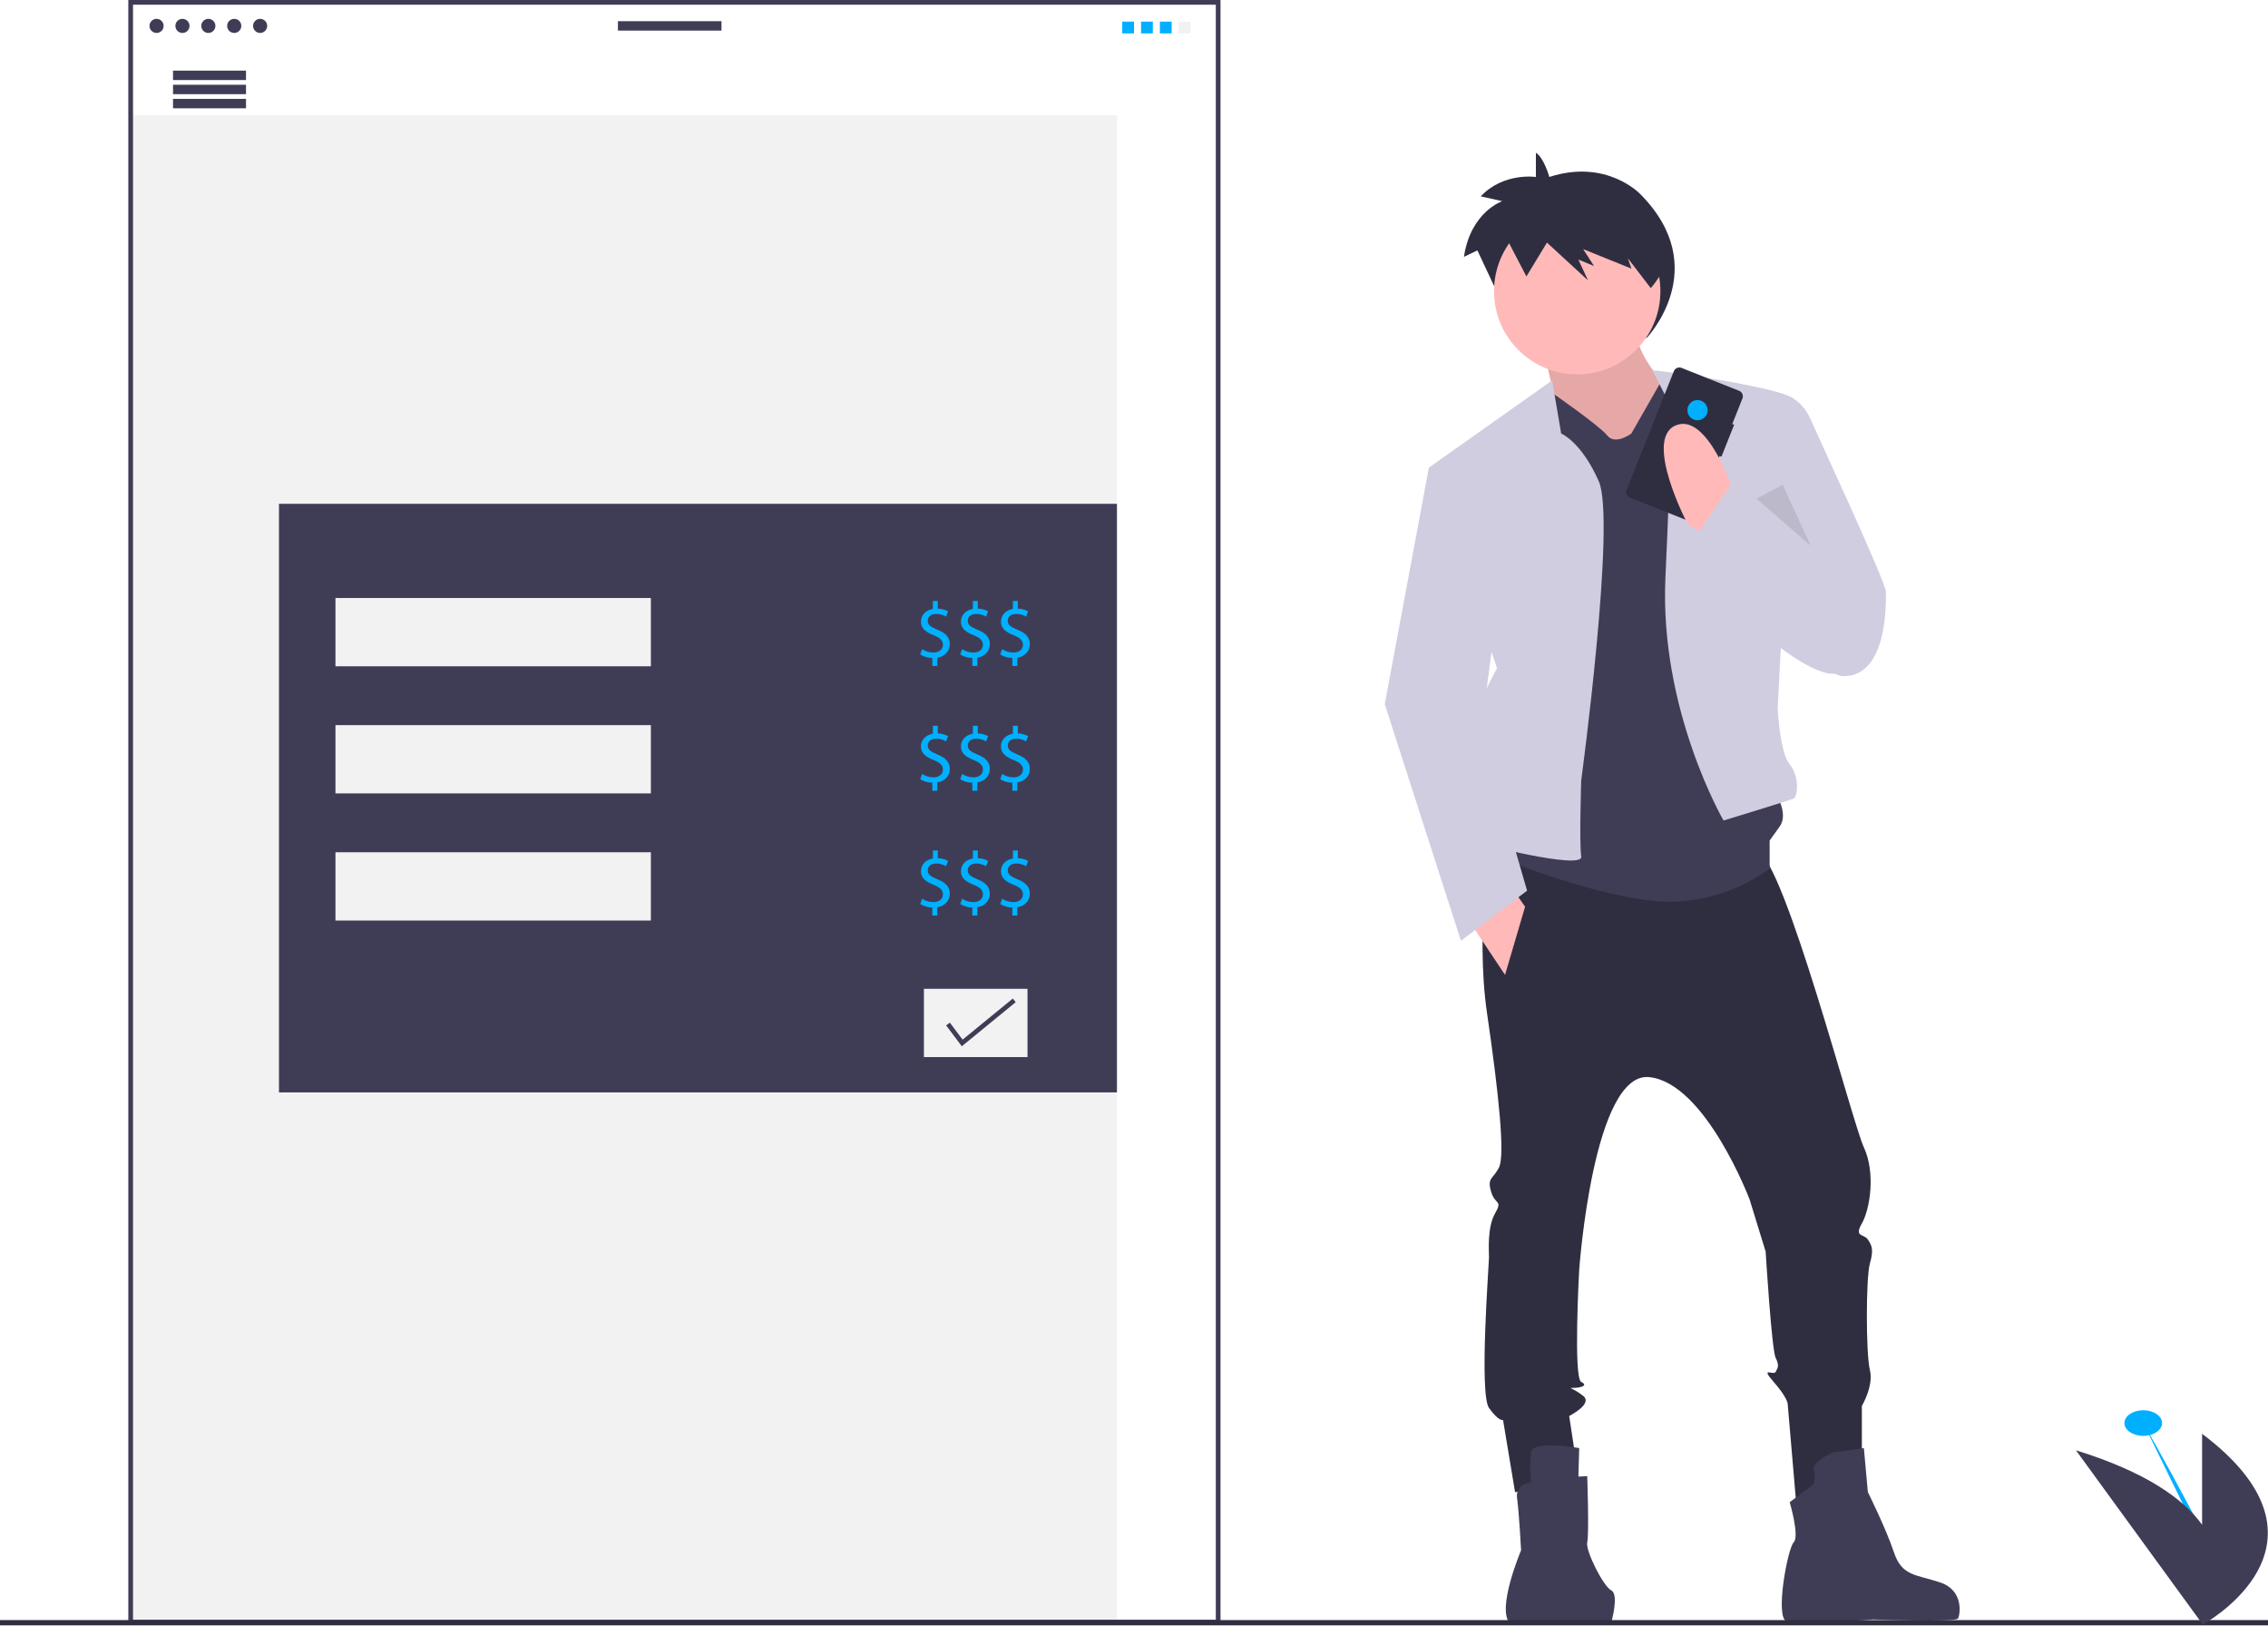
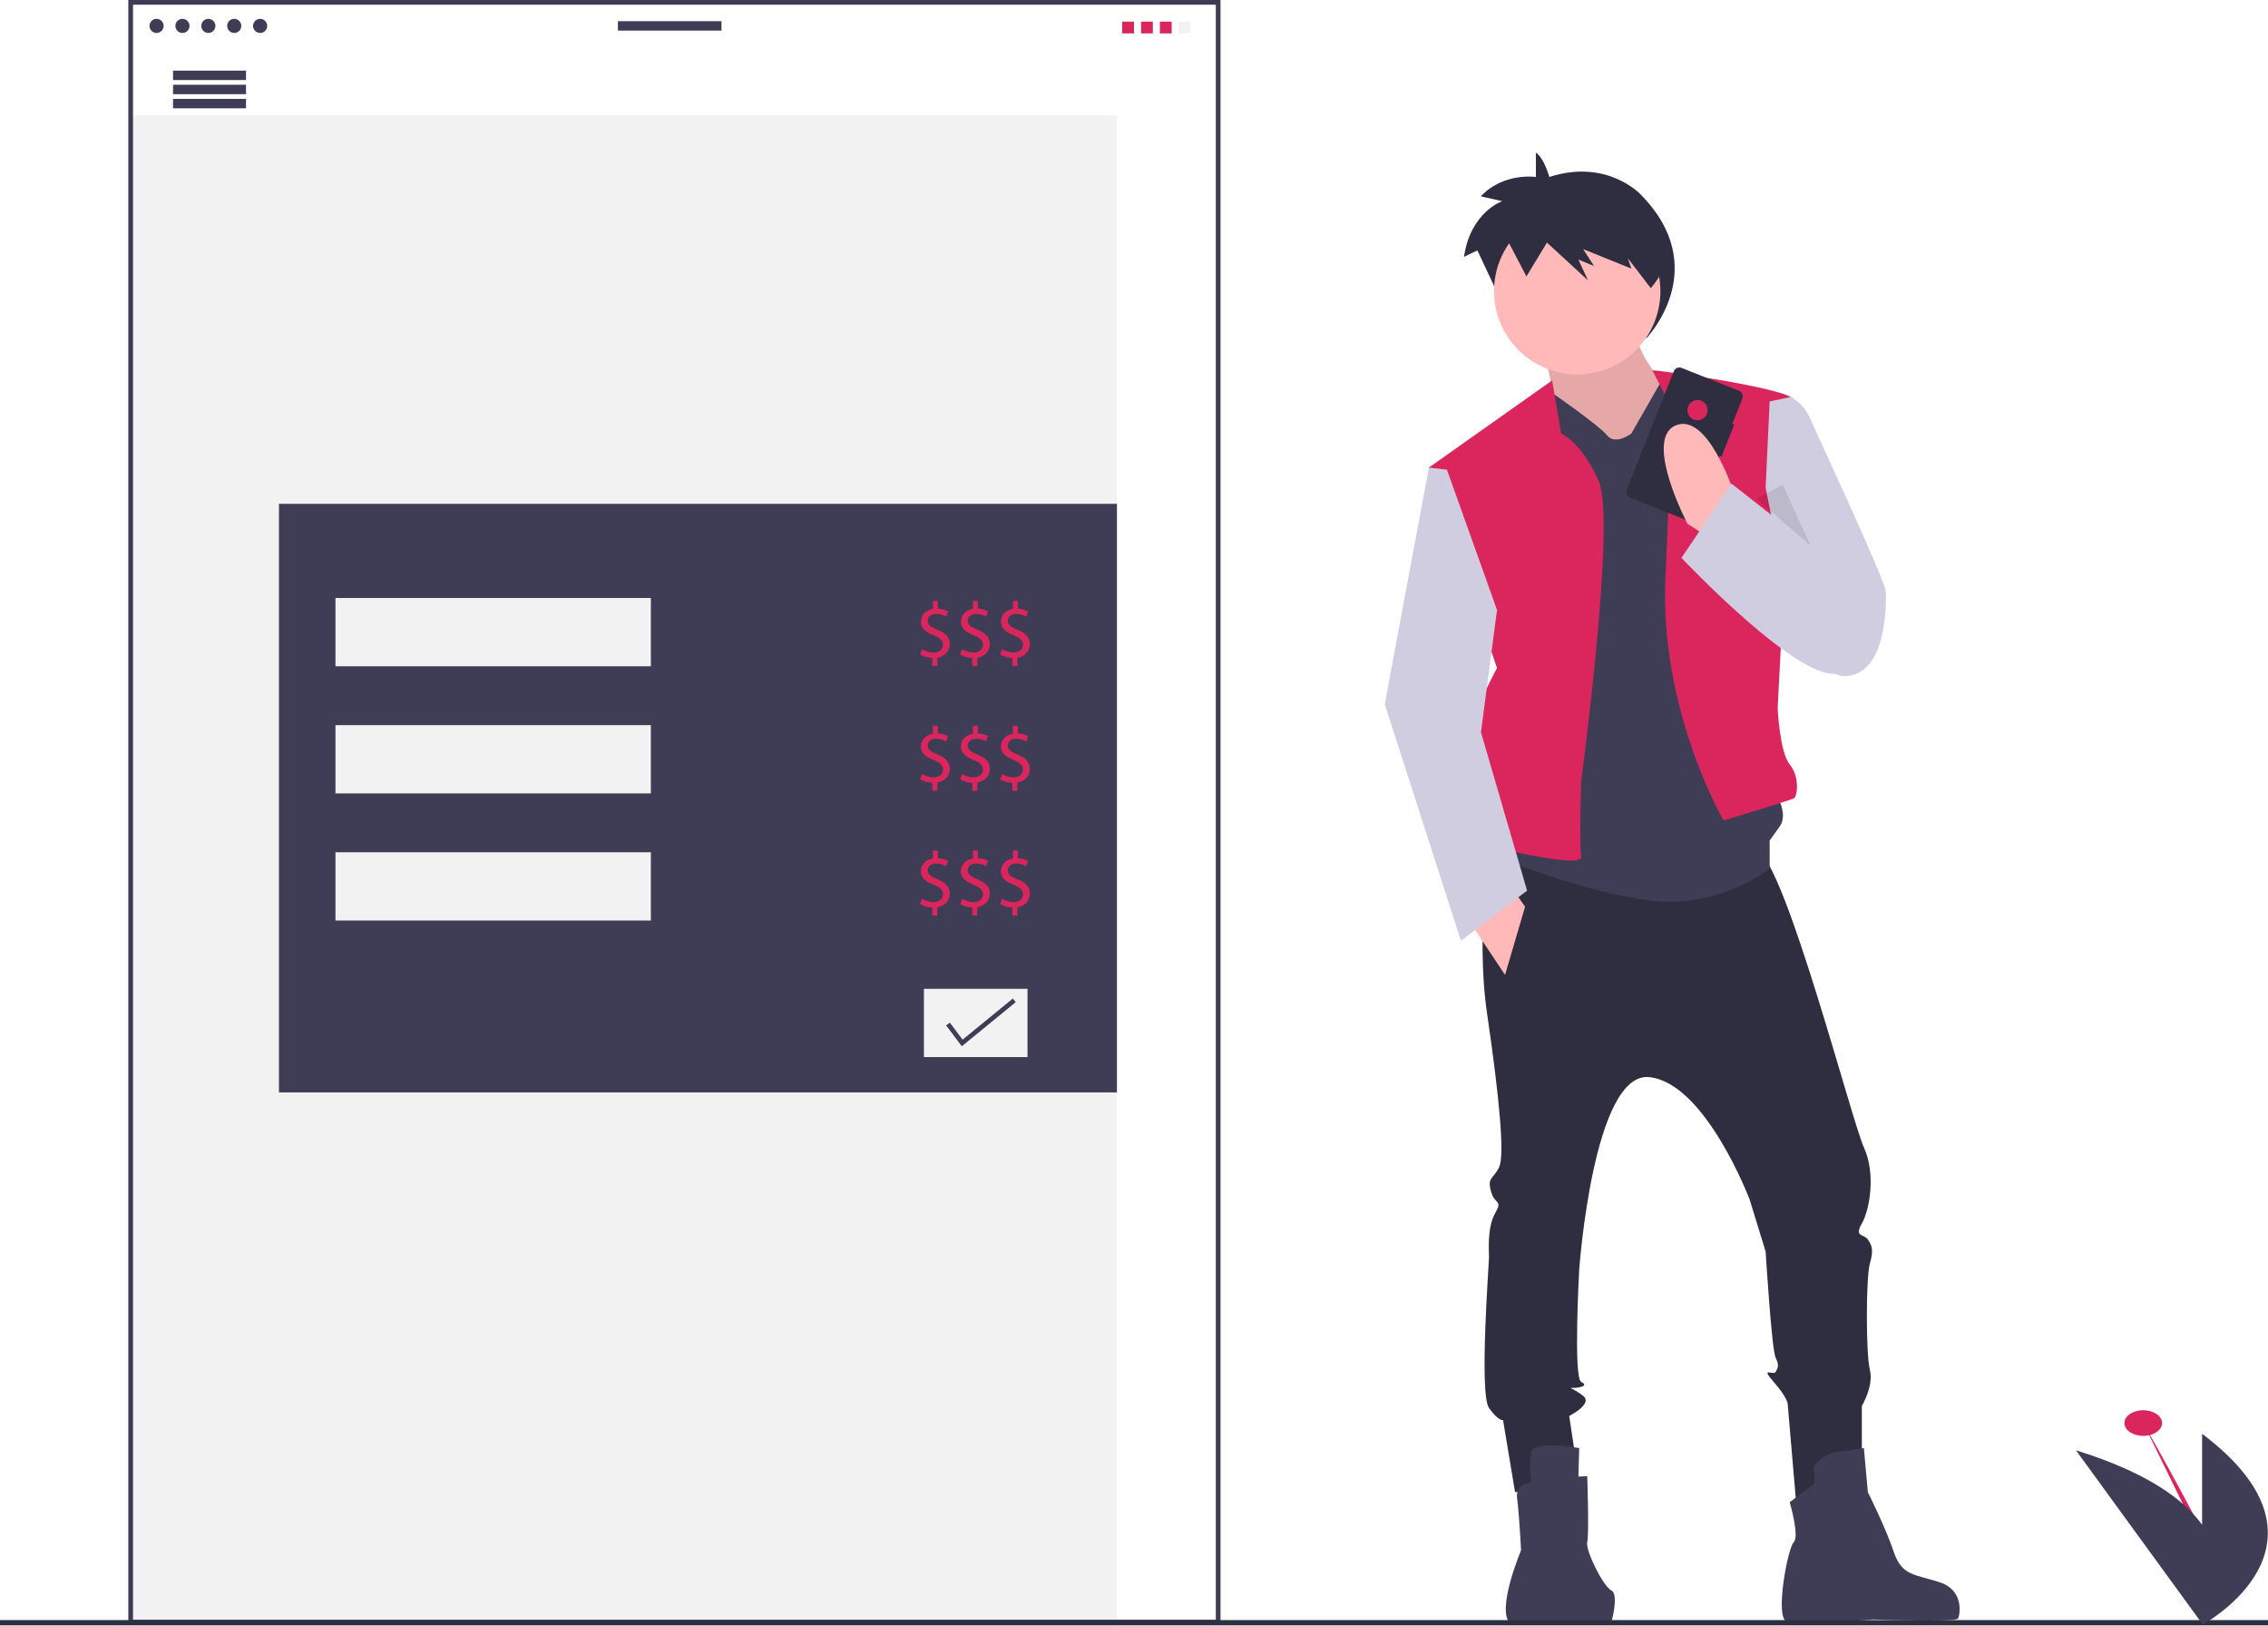
<svg xmlns="http://www.w3.org/2000/svg" id="e8fc31ac-0dc8-416f-9088-07cba22854d5" data-name="Layer 1" width="963.51" height="690.372" viewBox="0 0 963.51 690.372">
-   <ellipse cx="910.51" cy="604.445" rx="8" ry="5.445" fill="#00b0ff" />
-   <path d="M1028.755,709.26s38,66.025,37,75.555" transform="translate(-118.2452 -104.8141)" fill="#00b0ff" />
+   <ellipse cx="910.51" cy="604.445" rx="8" ry="5.445" fill="#DB255D" />
+   <path d="M1028.755,709.26s38,66.025,37,75.555" transform="translate(-118.2452 -104.8141)" fill="#DB255D" />
  <rect x="55.51" y="49" width="419" height="640" fill="#f2f2f2" />
  <path d="M636.755,794.814h-464v-690h464Zm-462-2h460v-686h-460Z" transform="translate(-118.2452 -104.8141)" fill="#3f3d56" />
  <path d="M776.447,179.983s-2.285-8.226-5.713-10.282v10.282s-13.71-2.056-23.422,8.226l9.14,2.056s-13.425,4.456-16.281,23.649l5.713-2.742L761.308,244.076l9.712-17.823,19.423,19.879-4.57-10.968L793.299,238.592l-5.141-8.911,22.851,10.282-1.714-5.484,8.373,14.029s28.76-29.795-2.66-61.328C815.007,187.18,800.725,172.1,776.447,179.983Z" transform="translate(-118.2452 -104.8141)" fill="#2f2e41" />
  <path d="M773.81,253.192s8.516,32.361,5.961,36.619,24.697,27.251,24.697,27.251l26.4-5.11,1.703-36.619s-23.845-20.439-18.735-35.768Z" transform="translate(-118.2452 -104.8141)" fill="#ffb9b9" />
  <path d="M773.81,253.192s8.516,32.361,5.961,36.619,24.697,27.251,24.697,27.251l26.4-5.11,1.703-36.619s-23.845-20.439-18.735-35.768Z" transform="translate(-118.2452 -104.8141)" opacity="0.1" />
  <path d="M751.668,457.578s-6.813,42.58-1.703,77.496,7.664,60.464,5.11,65.574-5.11,4.258-3.406,10.219,5.11,3.406,1.703,9.368-2.555,16.181-2.555,18.735-4.258,57.909,0,63.871,5.961,5.11,5.961,5.11l5.11,30.658,27.251-4.258-4.258-28.103s10.219-5.11,5.961-8.516-6.813-3.406-4.258-3.406,6.813-.852,3.406-2.555-.852-47.69-.852-47.69,5.961-84.309,29.806-81.754,42.58,51.948,42.58,51.948l6.813,22.142s2.555,41.729,4.258,45.135.852,4.258,0,5.961-6.813-2.555-.852,4.258,5.961,9.368,5.961,9.368l3.832,44.709,27.677-17.458V701.989s5.11-8.516,3.406-15.329-1.703-39.174,0-45.135.852-7.664-.852-10.219-5.961-.852-2.555-6.813,5.961-21.29.852-32.361-33.213-120.077-45.135-126.038S751.668,457.578,751.668,457.578Z" transform="translate(-118.2452 -104.8141)" fill="#2f2e41" />
  <path d="M789.139,719.873s-19.587-3.406-20.439,1.703,0,12.774,0,12.774-6.813.852-5.961,6.813,1.703,22.142,1.703,22.142-10.645,25.122-4.684,31.084c.06.06,11.76-.426,18.485-.426h24.522s3.406-11.923,0-13.626-11.071-17.032-10.219-20.439,0-28.103,0-28.103l-3.761.213Z" transform="translate(-118.2452 -104.8141)" fill="#3f3d56" />
  <path d="M888.777,735.202l-10.219,7.664s4.258,14.477,1.703,17.032-8.09,31.935-2.981,33.639,36.619-.852,36.619-.852,35.342,1.277,36.193-.426,2.555-11.923-7.664-15.329-16.181-2.555-19.587-12.774-11.071-25.548-11.071-25.548l-1.703-18.735s-10.219,1.703-11.923,1.703-10.219,4.258-9.368,7.664A11.585,11.585,0,0,1,888.777,735.202Z" transform="translate(-118.2452 -104.8141)" fill="#3f3d56" />
  <circle cx="670.042" cy="123.681" r="35.342" fill="#ffb9b9" />
  <path d="M811.28,288.96,824.054,266.632s29.806-1.518,31.509,1.889,16.181,172.025,16.181,172.025,6.813,9.368,2.555,15.329l-4.258,5.961v11.923s-21.29,17.032-50.245,13.626-65.574-18.735-65.574-18.735l7.664-47.69-.852-140.515,17.159-8.363s19.46,13.473,22.867,17.731S811.28,288.96,811.28,288.96Z" transform="translate(-118.2452 -104.8141)" fill="#3f3d56" />
-   <path d="M781.474,288.96l-3.832-22.568-52.374,37.045,28.955,85.161s-17.884,32.361-14.477,44.284,5.11,29.806,5.11,29.806,45.987,11.923,45.135,5.961,0-32.361,0-32.361,14.889-110.287,7.444-127.104S781.474,288.96,781.474,288.96Z" transform="translate(-118.2452 -104.8141)" fill="#d0cde1" />
-   <path d="M828.312,277.889l-8.09-15.755c-.002-.494,57.481,7.457,60.038,12.348l-6.813,131.148s.852,18.735,5.11,23.845,3.406,13.626,1.703,14.477-29.806,9.368-29.806,9.368-27.251-46.838-24.697-103.045S828.312,277.889,828.312,277.889Z" transform="translate(-118.2452 -104.8141)" fill="#d0cde1" />
+   <path d="M781.474,288.96l-3.832-22.568-52.374,37.045,28.955,85.161s-17.884,32.361-14.477,44.284,5.11,29.806,5.11,29.806,45.987,11.923,45.135,5.961,0-32.361,0-32.361,14.889-110.287,7.444-127.104S781.474,288.96,781.474,288.96Z" transform="translate(-118.2452 -104.8141)" fill="#DB255D" />
+   <path d="M828.312,277.889l-8.09-15.755c-.002-.494,57.481,7.457,60.038,12.348l-6.813,131.148s.852,18.735,5.11,23.845,3.406,13.626,1.703,14.477-29.806,9.368-29.806,9.368-27.251-46.838-24.697-103.045S828.312,277.889,828.312,277.889Z" transform="translate(-118.2452 -104.8141)" fill="#DB255D" />
  <path d="M870.041,275.334l9.019-1.92a19.073,19.073,0,0,1,8.013,8.733c2.555,5.961,32.361,69.832,32.361,74.09s.852,35.768-17.884,35.768S868.338,311.953,868.338,311.953Z" transform="translate(-118.2452 -104.8141)" fill="#d0cde1" />
  <polygon points="624.055 391.086 639.384 414.08 647.9 385.125 641.939 376.609 624.055 391.086" fill="#ffb9b9" />
  <polygon points="614.687 199.474 607.023 198.623 588.287 299.112 620.648 399.602 648.752 378.312 629.165 311.035 635.977 259.087 614.687 199.474" fill="#d0cde1" />
  <path d="M825.184,218.524c-4.679-17.057-19.314-29.507-36.654-29.507-12.495,0-23.588,6.464-30.563,16.457l8.744,16.758,8.719-14.375L792.868,223.891l-4.103-8.846,6.667,2.764-4.616-7.187,20.515,8.293-1.539-4.423,9.745,12.716A38.33,38.33,0,0,0,825.184,218.524Z" transform="translate(-118.2452 -104.8141)" fill="#2f2e41" />
  <polygon points="746.261 211.823 769.207 231.829 757.332 205.861 746.261 211.823" opacity="0.1" />
  <path d="M854.963,285.233l-.798-.318,4.316-10.84a2.51,2.51,0,0,0-1.404-3.261L832.602,261.071a2.51,2.51,0,0,0-3.261,1.404L809.269,312.894a2.51,2.51,0,0,0,1.404,3.261l24.474,9.743a2.51,2.51,0,0,0,3.261-1.404l10.354-26.008.798.318Z" transform="translate(-118.2452 -104.8141)" fill="#2f2e41" />
-   <circle cx="721.15" cy="174.221" r="4.296" fill="#00b0ff" />
+   <circle cx="721.15" cy="174.221" r="4.296" fill="#DB255D" />
  <path d="M854.712,313.656s-11.071-34.064-24.697-28.103,5.11,41.729,5.11,41.729l11.923,7.664Z" transform="translate(-118.2452 -104.8141)" fill="#ffb9b9" />
  <path d="M913.473,357.088l-59.613-46.838-21.29,31.509s56.206,59.613,68.98,47.69S913.473,357.088,913.473,357.088Z" transform="translate(-118.2452 -104.8141)" fill="#d0cde1" />
  <rect y="688.131" width="963.51" height="2.241" fill="#2f2e41" />
  <circle cx="66.51" cy="11" r="3" fill="#3f3d56" />
  <circle cx="77.51" cy="11" r="3" fill="#3f3d56" />
  <circle cx="88.51" cy="11" r="3" fill="#3f3d56" />
  <circle cx="99.51" cy="11" r="3" fill="#3f3d56" />
  <circle cx="110.51" cy="11" r="3" fill="#3f3d56" />
  <rect x="262.51" y="9" width="44" height="4" fill="#3f3d56" />
  <rect x="73.51" y="30" width="31" height="4" fill="#3f3d56" />
  <rect x="73.51" y="36" width="31" height="4" fill="#3f3d56" />
  <rect x="73.51" y="42" width="31" height="4" fill="#3f3d56" />
  <rect x="118.51" y="214" width="356" height="250" fill="#3f3d56" />
  <rect x="142.51" y="254" width="134" height="29" fill="#f2f2f2" />
  <rect x="392.51" y="420" width="44" height="29" fill="#f2f2f2" />
  <rect x="142.51" y="308" width="134" height="29" fill="#f2f2f2" />
  <rect x="142.51" y="362" width="134" height="29" fill="#f2f2f2" />
-   <path d="M514.325,387.674V384.279a9.788,9.788,0,0,1-5.144-1.479l.807-2.252a8.964,8.964,0,0,0,4.841,1.445c2.387,0,4.001-1.378,4.001-3.294,0-1.849-1.311-2.992-3.799-4.001-3.429-1.345-5.547-2.891-5.547-5.816,0-2.79,1.983-4.908,5.076-5.413v-3.395h2.084v3.261a8.967,8.967,0,0,1,4.37,1.177l-.841,2.219a8.125,8.125,0,0,0-4.236-1.143c-2.589,0-3.564,1.546-3.564,2.891,0,1.748,1.244,2.622,4.169,3.833,3.463,1.412,5.211,3.16,5.211,6.152,0,2.656-1.849,5.144-5.312,5.715v3.497Z" transform="translate(-118.2452 -104.8141)" fill="#00b0ff" />
-   <path d="M531.325,387.674V384.279a9.788,9.788,0,0,1-5.144-1.479l.807-2.252a8.964,8.964,0,0,0,4.841,1.445c2.387,0,4.001-1.378,4.001-3.294,0-1.849-1.311-2.992-3.799-4.001-3.429-1.345-5.547-2.891-5.547-5.816,0-2.79,1.983-4.908,5.076-5.413v-3.395h2.084v3.261a8.967,8.967,0,0,1,4.37,1.177l-.841,2.219a8.125,8.125,0,0,0-4.236-1.143c-2.589,0-3.564,1.546-3.564,2.891,0,1.748,1.244,2.622,4.169,3.833,3.463,1.412,5.211,3.16,5.211,6.152,0,2.656-1.849,5.144-5.312,5.715v3.497Z" transform="translate(-118.2452 -104.8141)" fill="#00b0ff" />
-   <path d="M548.325,387.674V384.279a9.788,9.788,0,0,1-5.144-1.479l.807-2.252a8.964,8.964,0,0,0,4.841,1.445c2.387,0,4.001-1.378,4.001-3.294,0-1.849-1.311-2.992-3.799-4.001-3.429-1.345-5.547-2.891-5.547-5.816,0-2.79,1.983-4.908,5.076-5.413v-3.395h2.084v3.261a8.967,8.967,0,0,1,4.37,1.177l-.841,2.219a8.125,8.125,0,0,0-4.236-1.143c-2.589,0-3.564,1.546-3.564,2.891,0,1.748,1.244,2.622,4.169,3.833,3.463,1.412,5.211,3.16,5.211,6.152,0,2.656-1.849,5.144-5.312,5.715v3.497Z" transform="translate(-118.2452 -104.8141)" fill="#00b0ff" />
-   <path d="M514.325,440.674V437.279a9.788,9.788,0,0,1-5.144-1.479l.807-2.252a8.964,8.964,0,0,0,4.841,1.445c2.387,0,4.001-1.378,4.001-3.294,0-1.849-1.311-2.992-3.799-4.001-3.429-1.345-5.547-2.891-5.547-5.816,0-2.79,1.983-4.908,5.076-5.413v-3.395h2.084v3.261a8.967,8.967,0,0,1,4.37,1.177l-.841,2.219a8.125,8.125,0,0,0-4.236-1.143c-2.589,0-3.564,1.546-3.564,2.891,0,1.748,1.244,2.622,4.169,3.833,3.463,1.412,5.211,3.16,5.211,6.152,0,2.656-1.849,5.144-5.312,5.715v3.497Z" transform="translate(-118.2452 -104.8141)" fill="#00b0ff" />
-   <path d="M531.325,440.674V437.279a9.788,9.788,0,0,1-5.144-1.479l.807-2.252a8.964,8.964,0,0,0,4.841,1.445c2.387,0,4.001-1.378,4.001-3.294,0-1.849-1.311-2.992-3.799-4.001-3.429-1.345-5.547-2.891-5.547-5.816,0-2.79,1.983-4.908,5.076-5.413v-3.395h2.084v3.261a8.967,8.967,0,0,1,4.37,1.177l-.841,2.219a8.125,8.125,0,0,0-4.236-1.143c-2.589,0-3.564,1.546-3.564,2.891,0,1.748,1.244,2.622,4.169,3.833,3.463,1.412,5.211,3.16,5.211,6.152,0,2.656-1.849,5.144-5.312,5.715v3.497Z" transform="translate(-118.2452 -104.8141)" fill="#00b0ff" />
-   <path d="M548.325,440.674V437.279a9.788,9.788,0,0,1-5.144-1.479l.807-2.252a8.964,8.964,0,0,0,4.841,1.445c2.387,0,4.001-1.378,4.001-3.294,0-1.849-1.311-2.992-3.799-4.001-3.429-1.345-5.547-2.891-5.547-5.816,0-2.79,1.983-4.908,5.076-5.413v-3.395h2.084v3.261a8.967,8.967,0,0,1,4.37,1.177l-.841,2.219a8.125,8.125,0,0,0-4.236-1.143c-2.589,0-3.564,1.546-3.564,2.891,0,1.748,1.244,2.622,4.169,3.833,3.463,1.412,5.211,3.16,5.211,6.152,0,2.656-1.849,5.144-5.312,5.715v3.497Z" transform="translate(-118.2452 -104.8141)" fill="#00b0ff" />
-   <path d="M514.325,493.674V490.279a9.788,9.788,0,0,1-5.144-1.479l.807-2.252a8.964,8.964,0,0,0,4.841,1.445c2.387,0,4.001-1.378,4.001-3.294,0-1.849-1.311-2.992-3.799-4.001-3.429-1.345-5.547-2.891-5.547-5.816,0-2.79,1.983-4.908,5.076-5.413v-3.395h2.084v3.261a8.967,8.967,0,0,1,4.37,1.177l-.841,2.219a8.125,8.125,0,0,0-4.236-1.143c-2.589,0-3.564,1.546-3.564,2.891,0,1.748,1.244,2.622,4.169,3.833,3.463,1.412,5.211,3.16,5.211,6.152,0,2.656-1.849,5.144-5.312,5.715v3.497Z" transform="translate(-118.2452 -104.8141)" fill="#00b0ff" />
-   <path d="M531.325,493.674V490.279a9.788,9.788,0,0,1-5.144-1.479l.807-2.252a8.964,8.964,0,0,0,4.841,1.445c2.387,0,4.001-1.378,4.001-3.294,0-1.849-1.311-2.992-3.799-4.001-3.429-1.345-5.547-2.891-5.547-5.816,0-2.79,1.983-4.908,5.076-5.413v-3.395h2.084v3.261a8.967,8.967,0,0,1,4.37,1.177l-.841,2.219a8.125,8.125,0,0,0-4.236-1.143c-2.589,0-3.564,1.546-3.564,2.891,0,1.748,1.244,2.622,4.169,3.833,3.463,1.412,5.211,3.16,5.211,6.152,0,2.656-1.849,5.144-5.312,5.715v3.497Z" transform="translate(-118.2452 -104.8141)" fill="#00b0ff" />
-   <path d="M548.325,493.674V490.279a9.788,9.788,0,0,1-5.144-1.479l.807-2.252a8.964,8.964,0,0,0,4.841,1.445c2.387,0,4.001-1.378,4.001-3.294,0-1.849-1.311-2.992-3.799-4.001-3.429-1.345-5.547-2.891-5.547-5.816,0-2.79,1.983-4.908,5.076-5.413v-3.395h2.084v3.261a8.967,8.967,0,0,1,4.37,1.177l-.841,2.219a8.125,8.125,0,0,0-4.236-1.143c-2.589,0-3.564,1.546-3.564,2.891,0,1.748,1.244,2.622,4.169,3.833,3.463,1.412,5.211,3.16,5.211,6.152,0,2.656-1.849,5.144-5.312,5.715v3.497Z" transform="translate(-118.2452 -104.8141)" fill="#00b0ff" />
+   <path d="M514.325,387.674V384.279a9.788,9.788,0,0,1-5.144-1.479l.807-2.252a8.964,8.964,0,0,0,4.841,1.445c2.387,0,4.001-1.378,4.001-3.294,0-1.849-1.311-2.992-3.799-4.001-3.429-1.345-5.547-2.891-5.547-5.816,0-2.79,1.983-4.908,5.076-5.413v-3.395h2.084v3.261a8.967,8.967,0,0,1,4.37,1.177l-.841,2.219a8.125,8.125,0,0,0-4.236-1.143c-2.589,0-3.564,1.546-3.564,2.891,0,1.748,1.244,2.622,4.169,3.833,3.463,1.412,5.211,3.16,5.211,6.152,0,2.656-1.849,5.144-5.312,5.715v3.497Z" transform="translate(-118.2452 -104.8141)" fill="#DB255D" />
+   <path d="M531.325,387.674V384.279a9.788,9.788,0,0,1-5.144-1.479l.807-2.252a8.964,8.964,0,0,0,4.841,1.445c2.387,0,4.001-1.378,4.001-3.294,0-1.849-1.311-2.992-3.799-4.001-3.429-1.345-5.547-2.891-5.547-5.816,0-2.79,1.983-4.908,5.076-5.413v-3.395h2.084v3.261a8.967,8.967,0,0,1,4.37,1.177l-.841,2.219a8.125,8.125,0,0,0-4.236-1.143c-2.589,0-3.564,1.546-3.564,2.891,0,1.748,1.244,2.622,4.169,3.833,3.463,1.412,5.211,3.16,5.211,6.152,0,2.656-1.849,5.144-5.312,5.715v3.497Z" transform="translate(-118.2452 -104.8141)" fill="#DB255D" />
+   <path d="M548.325,387.674V384.279a9.788,9.788,0,0,1-5.144-1.479l.807-2.252a8.964,8.964,0,0,0,4.841,1.445c2.387,0,4.001-1.378,4.001-3.294,0-1.849-1.311-2.992-3.799-4.001-3.429-1.345-5.547-2.891-5.547-5.816,0-2.79,1.983-4.908,5.076-5.413v-3.395h2.084v3.261a8.967,8.967,0,0,1,4.37,1.177l-.841,2.219a8.125,8.125,0,0,0-4.236-1.143c-2.589,0-3.564,1.546-3.564,2.891,0,1.748,1.244,2.622,4.169,3.833,3.463,1.412,5.211,3.16,5.211,6.152,0,2.656-1.849,5.144-5.312,5.715v3.497Z" transform="translate(-118.2452 -104.8141)" fill="#DB255D" />
+   <path d="M514.325,440.674V437.279a9.788,9.788,0,0,1-5.144-1.479l.807-2.252a8.964,8.964,0,0,0,4.841,1.445c2.387,0,4.001-1.378,4.001-3.294,0-1.849-1.311-2.992-3.799-4.001-3.429-1.345-5.547-2.891-5.547-5.816,0-2.79,1.983-4.908,5.076-5.413v-3.395h2.084v3.261a8.967,8.967,0,0,1,4.37,1.177l-.841,2.219a8.125,8.125,0,0,0-4.236-1.143c-2.589,0-3.564,1.546-3.564,2.891,0,1.748,1.244,2.622,4.169,3.833,3.463,1.412,5.211,3.16,5.211,6.152,0,2.656-1.849,5.144-5.312,5.715v3.497Z" transform="translate(-118.2452 -104.8141)" fill="#DB255D" />
+   <path d="M531.325,440.674V437.279a9.788,9.788,0,0,1-5.144-1.479l.807-2.252a8.964,8.964,0,0,0,4.841,1.445c2.387,0,4.001-1.378,4.001-3.294,0-1.849-1.311-2.992-3.799-4.001-3.429-1.345-5.547-2.891-5.547-5.816,0-2.79,1.983-4.908,5.076-5.413v-3.395h2.084v3.261a8.967,8.967,0,0,1,4.37,1.177l-.841,2.219a8.125,8.125,0,0,0-4.236-1.143c-2.589,0-3.564,1.546-3.564,2.891,0,1.748,1.244,2.622,4.169,3.833,3.463,1.412,5.211,3.16,5.211,6.152,0,2.656-1.849,5.144-5.312,5.715v3.497Z" transform="translate(-118.2452 -104.8141)" fill="#DB255D" />
+   <path d="M548.325,440.674V437.279a9.788,9.788,0,0,1-5.144-1.479l.807-2.252a8.964,8.964,0,0,0,4.841,1.445c2.387,0,4.001-1.378,4.001-3.294,0-1.849-1.311-2.992-3.799-4.001-3.429-1.345-5.547-2.891-5.547-5.816,0-2.79,1.983-4.908,5.076-5.413v-3.395h2.084v3.261a8.967,8.967,0,0,1,4.37,1.177l-.841,2.219a8.125,8.125,0,0,0-4.236-1.143c-2.589,0-3.564,1.546-3.564,2.891,0,1.748,1.244,2.622,4.169,3.833,3.463,1.412,5.211,3.16,5.211,6.152,0,2.656-1.849,5.144-5.312,5.715v3.497Z" transform="translate(-118.2452 -104.8141)" fill="#DB255D" />
+   <path d="M514.325,493.674V490.279a9.788,9.788,0,0,1-5.144-1.479l.807-2.252a8.964,8.964,0,0,0,4.841,1.445c2.387,0,4.001-1.378,4.001-3.294,0-1.849-1.311-2.992-3.799-4.001-3.429-1.345-5.547-2.891-5.547-5.816,0-2.79,1.983-4.908,5.076-5.413v-3.395h2.084v3.261a8.967,8.967,0,0,1,4.37,1.177l-.841,2.219a8.125,8.125,0,0,0-4.236-1.143c-2.589,0-3.564,1.546-3.564,2.891,0,1.748,1.244,2.622,4.169,3.833,3.463,1.412,5.211,3.16,5.211,6.152,0,2.656-1.849,5.144-5.312,5.715v3.497Z" transform="translate(-118.2452 -104.8141)" fill="#DB255D" />
+   <path d="M531.325,493.674V490.279a9.788,9.788,0,0,1-5.144-1.479l.807-2.252a8.964,8.964,0,0,0,4.841,1.445c2.387,0,4.001-1.378,4.001-3.294,0-1.849-1.311-2.992-3.799-4.001-3.429-1.345-5.547-2.891-5.547-5.816,0-2.79,1.983-4.908,5.076-5.413v-3.395h2.084v3.261a8.967,8.967,0,0,1,4.37,1.177l-.841,2.219a8.125,8.125,0,0,0-4.236-1.143c-2.589,0-3.564,1.546-3.564,2.891,0,1.748,1.244,2.622,4.169,3.833,3.463,1.412,5.211,3.16,5.211,6.152,0,2.656-1.849,5.144-5.312,5.715v3.497Z" transform="translate(-118.2452 -104.8141)" fill="#DB255D" />
+   <path d="M548.325,493.674V490.279a9.788,9.788,0,0,1-5.144-1.479l.807-2.252a8.964,8.964,0,0,0,4.841,1.445c2.387,0,4.001-1.378,4.001-3.294,0-1.849-1.311-2.992-3.799-4.001-3.429-1.345-5.547-2.891-5.547-5.816,0-2.79,1.983-4.908,5.076-5.413v-3.395h2.084v3.261a8.967,8.967,0,0,1,4.37,1.177l-.841,2.219a8.125,8.125,0,0,0-4.236-1.143c-2.589,0-3.564,1.546-3.564,2.891,0,1.748,1.244,2.622,4.169,3.833,3.463,1.412,5.211,3.16,5.211,6.152,0,2.656-1.849,5.144-5.312,5.715v3.497Z" transform="translate(-118.2452 -104.8141)" fill="#DB255D" />
  <polygon points="408.6 444.409 401.953 435.546 403.527 434.365 408.942 441.586 430.263 424.142 431.51 425.665 408.6 444.409" fill="#3f3d56" />
  <path d="M1053.755,713.814v38.624c-7.96-11.029-23.836-22.386-53.588-31.605l53.588,73.607v.559s.101-.055.29-.161l.091.125s.077-.102.213-.3C1060.592,791.046,1112.955,758.438,1053.755,713.814Z" transform="translate(-118.2452 -104.8141)" fill="#3f3d56" />
-   <rect x="476.755" y="9.186" width="5" height="5" fill="#00b0ff" />
-   <rect x="484.755" y="9.186" width="5" height="5" fill="#00b0ff" />
-   <rect x="492.755" y="9.186" width="5" height="5" fill="#00b0ff" />
+   <rect x="476.755" y="9.186" width="5" height="5" fill="#DB255D" />
+   <rect x="484.755" y="9.186" width="5" height="5" fill="#DB255D" />
+   <rect x="492.755" y="9.186" width="5" height="5" fill="#DB255D" />
  <rect x="500.755" y="9.186" width="5" height="5" fill="#f2f2f2" />
</svg>
